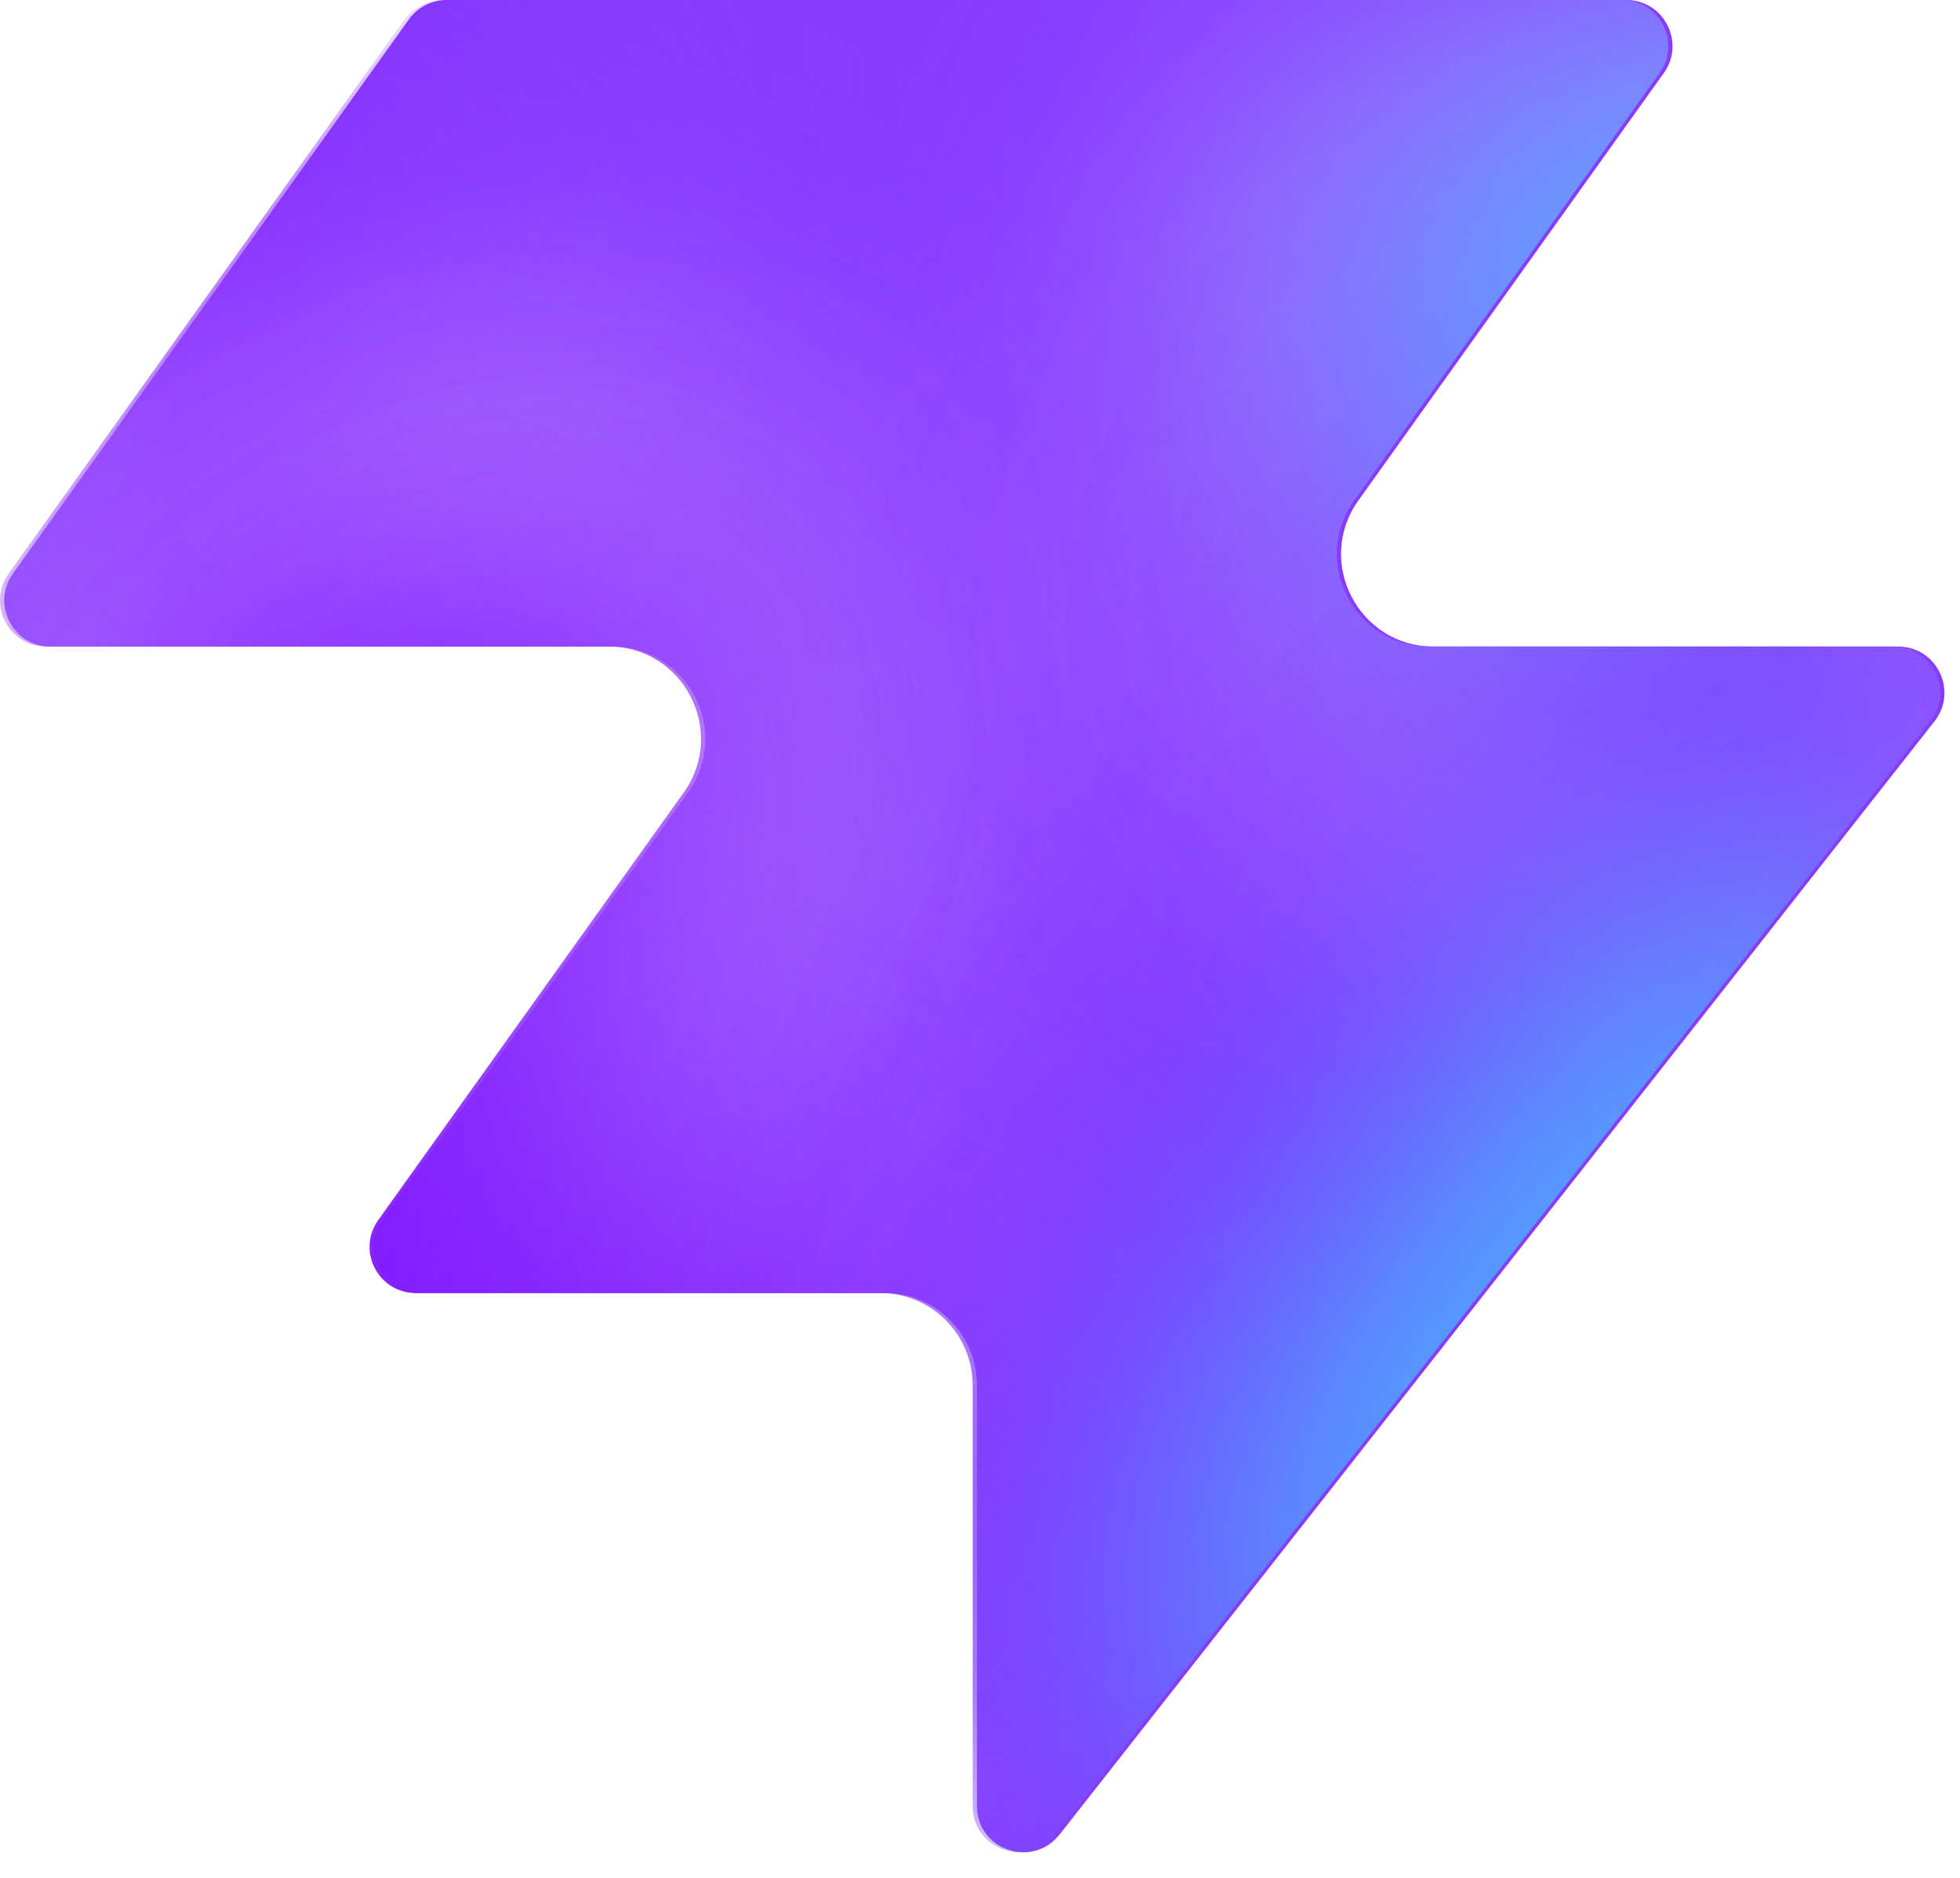
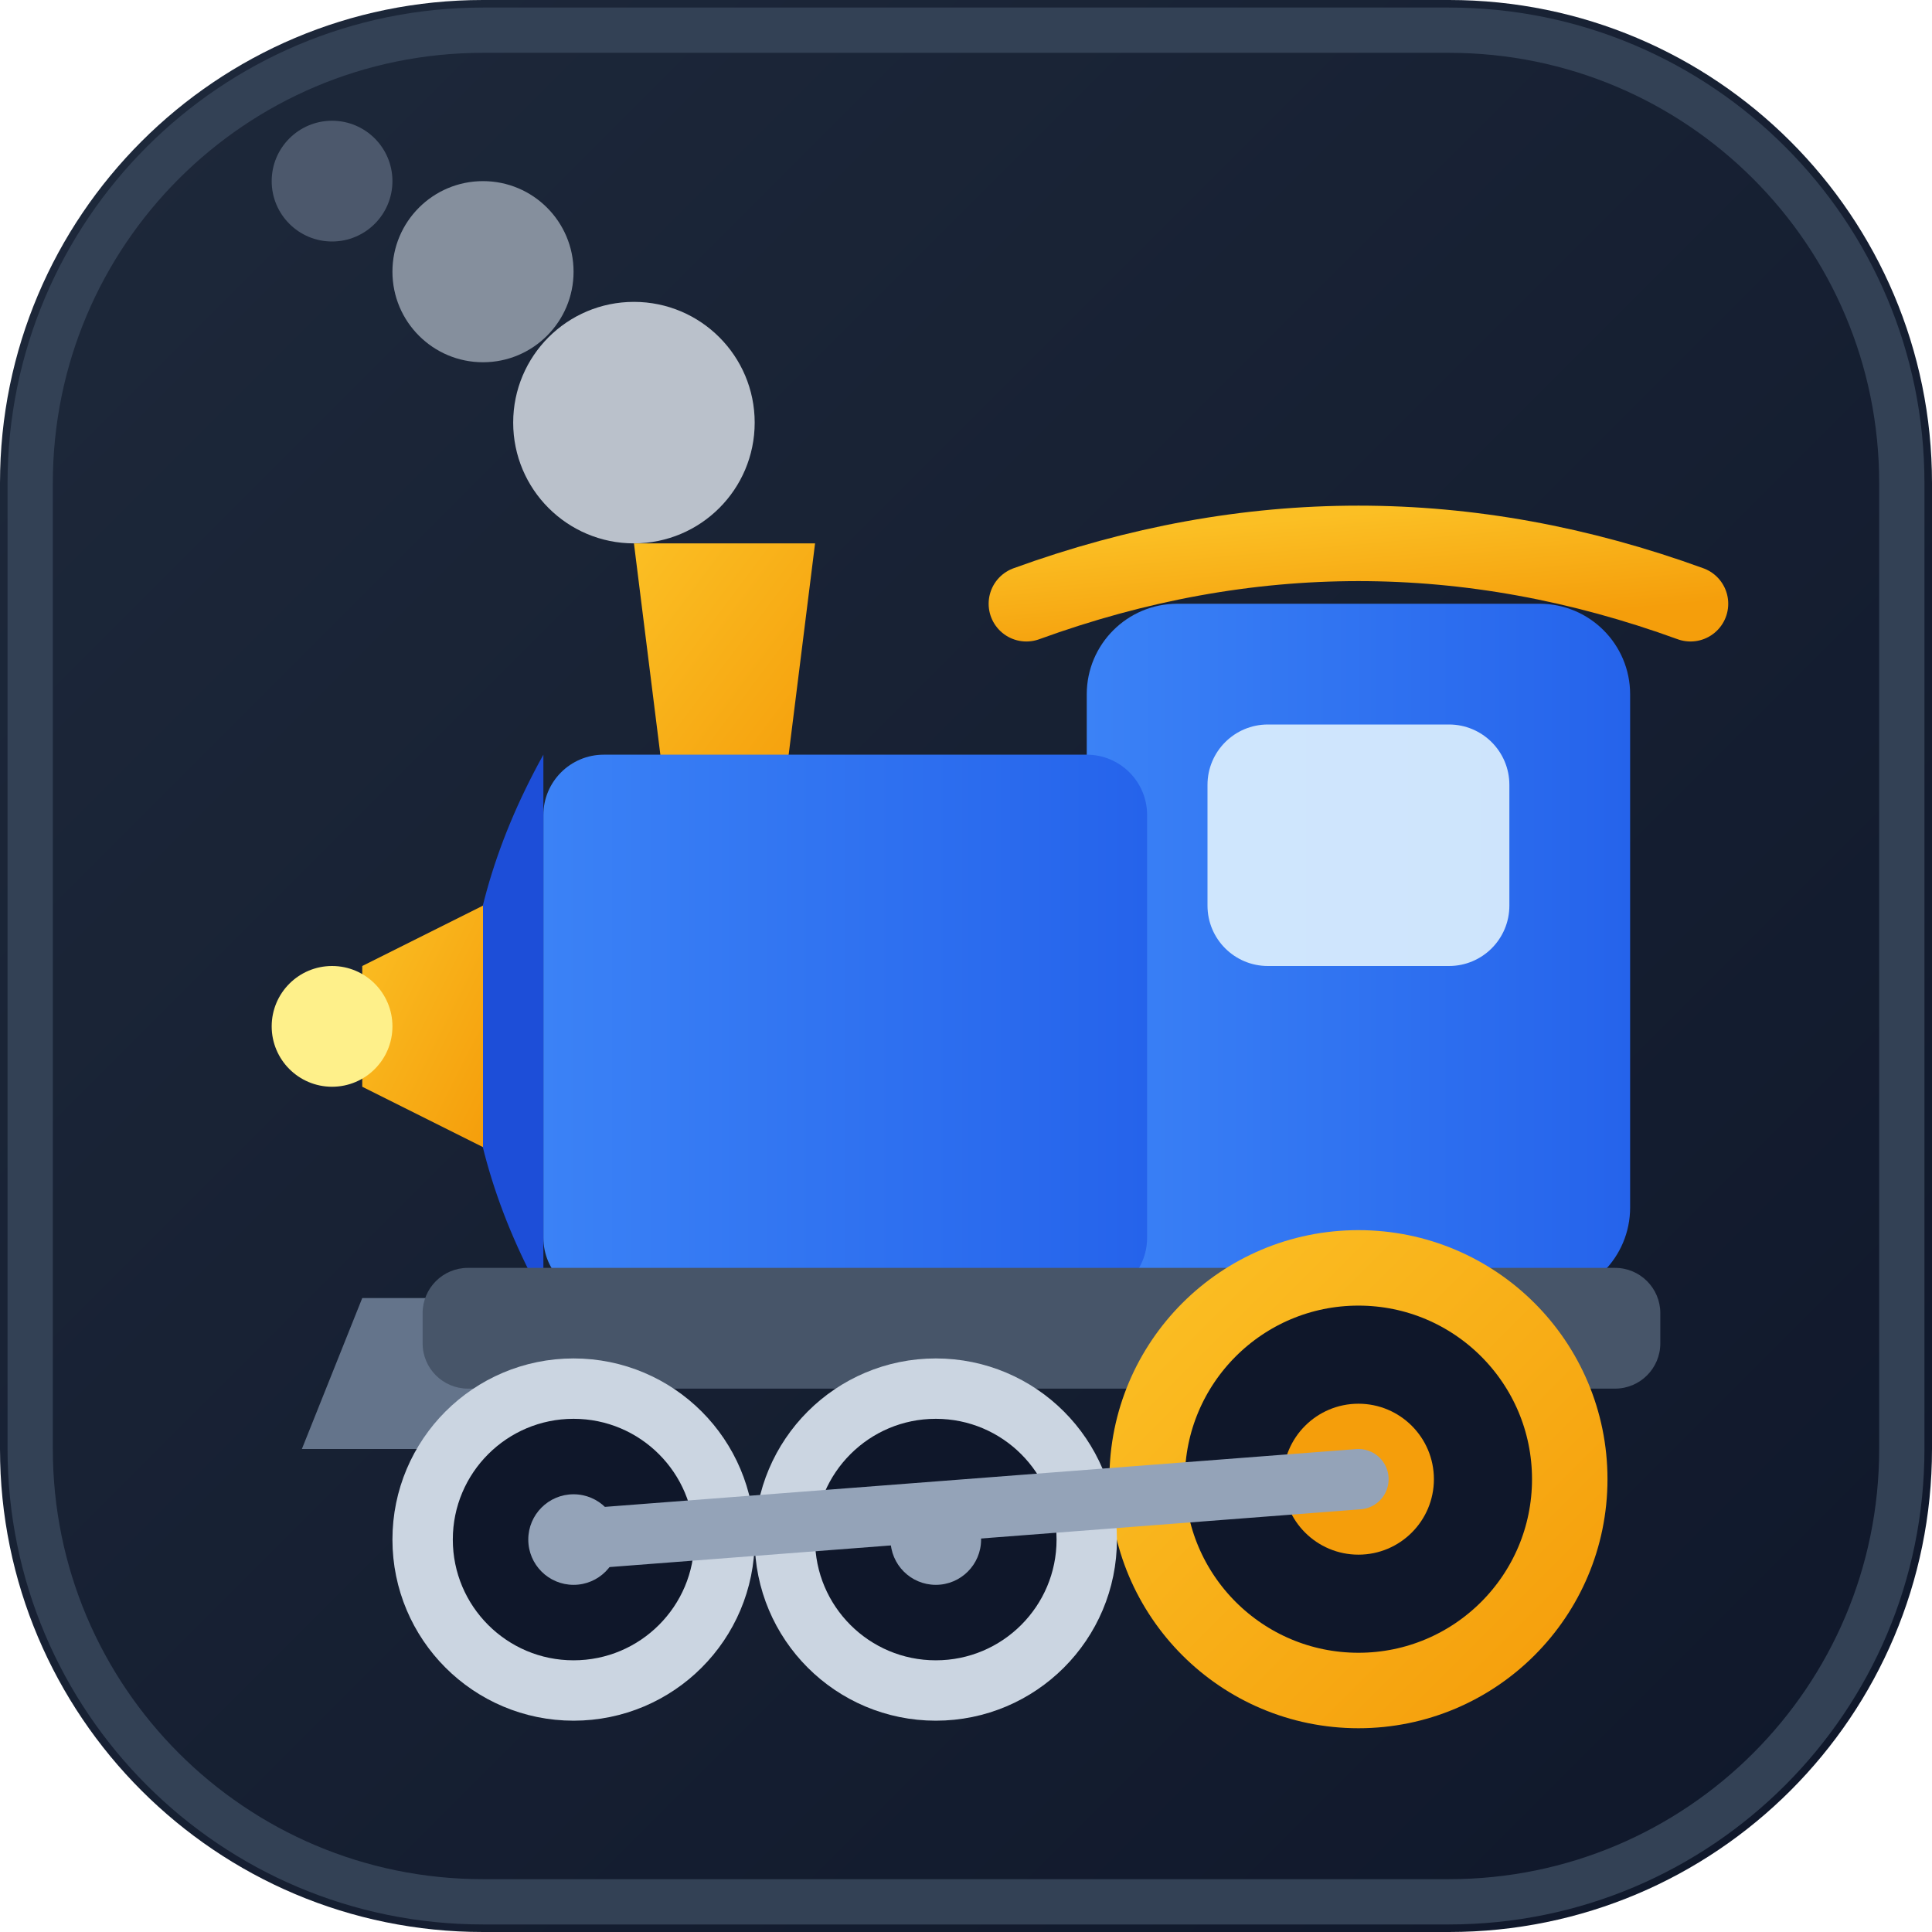
- <svg xmlns="http://www.w3.org/2000/svg" width="48" height="46" fill="none" viewBox="0 0 48 46">
-   <path fill="#863bff" d="M25.946 44.938c-.664.845-2.021.375-2.021-.698V33.937a2.26 2.26 0 0 0-2.262-2.262H10.287c-.92 0-1.456-1.04-.92-1.788l7.48-10.471c1.07-1.497 0-3.578-1.842-3.578H1.237c-.92 0-1.456-1.04-.92-1.788L10.013.474c.214-.297.556-.474.92-.474h28.894c.92 0 1.456 1.04.92 1.788l-7.48 10.471c-1.07 1.498 0 3.579 1.842 3.579h11.377c.943 0 1.473 1.088.89 1.83L25.947 44.94z" style="fill:#863bff;fill:color(display-p3 .525 .23 1);fill-opacity:1" />
-   <mask id="a" width="48" height="46" x="0" y="0" maskUnits="userSpaceOnUse" style="mask-type:alpha">
-     <path fill="#000" d="M25.842 44.938c-.664.844-2.021.375-2.021-.698V33.937a2.26 2.26 0 0 0-2.262-2.262H10.183c-.92 0-1.456-1.04-.92-1.788l7.48-10.471c1.07-1.498 0-3.579-1.842-3.579H1.133c-.92 0-1.456-1.04-.92-1.787L9.91.473c.214-.297.556-.474.92-.474h28.894c.92 0 1.456 1.04.92 1.788l-7.48 10.471c-1.07 1.498 0 3.578 1.842 3.578h11.377c.943 0 1.473 1.088.89 1.832L25.843 44.94z" style="fill:#000;fill-opacity:1" />
-   </mask>
-   <g mask="url(#a)">
-     <g filter="url(#b)">
-       <ellipse cx="5.508" cy="14.704" fill="#ede6ff" rx="5.508" ry="14.704" style="fill:#ede6ff;fill:color(display-p3 .927 .903 1);fill-opacity:1" transform="matrix(.00324 1 1 -.00324 -4.47 31.516)" />
-     </g>
-     <g filter="url(#c)">
-       <ellipse cx="10.399" cy="29.851" fill="#ede6ff" rx="10.399" ry="29.851" style="fill:#ede6ff;fill:color(display-p3 .927 .903 1);fill-opacity:1" transform="matrix(.00324 1 1 -.00324 -39.328 7.883)" />
-     </g>
-     <g filter="url(#d)">
-       <ellipse cx="5.508" cy="30.487" fill="#7e14ff" rx="5.508" ry="30.487" style="fill:#7e14ff;fill:color(display-p3 .492 .077 1);fill-opacity:1" transform="rotate(89.814 -25.913 -14.639)scale(1 -1)" />
-     </g>
-     <g filter="url(#e)">
-       <ellipse cx="5.508" cy="30.599" fill="#7e14ff" rx="5.508" ry="30.599" style="fill:#7e14ff;fill:color(display-p3 .492 .077 1);fill-opacity:1" transform="rotate(89.814 -32.644 -3.334)scale(1 -1)" />
-     </g>
-     <g filter="url(#f)">
-       <ellipse cx="5.508" cy="30.599" fill="#7e14ff" rx="5.508" ry="30.599" style="fill:#7e14ff;fill:color(display-p3 .492 .077 1);fill-opacity:1" transform="matrix(.00324 1 1 -.00324 -34.34 30.47)" />
-     </g>
-     <g filter="url(#g)">
-       <ellipse cx="14.072" cy="22.078" fill="#ede6ff" rx="14.072" ry="22.078" style="fill:#ede6ff;fill:color(display-p3 .927 .903 1);fill-opacity:1" transform="rotate(93.35 24.506 48.493)scale(-1 1)" />
-     </g>
-     <g filter="url(#h)">
-       <ellipse cx="3.47" cy="21.501" fill="#7e14ff" rx="3.47" ry="21.501" style="fill:#7e14ff;fill:color(display-p3 .492 .077 1);fill-opacity:1" transform="rotate(89.009 28.708 47.59)scale(-1 1)" />
-     </g>
-     <g filter="url(#i)">
-       <ellipse cx="3.47" cy="21.501" fill="#7e14ff" rx="3.47" ry="21.501" style="fill:#7e14ff;fill:color(display-p3 .492 .077 1);fill-opacity:1" transform="rotate(89.009 28.708 47.59)scale(-1 1)" />
-     </g>
-     <g filter="url(#j)">
-       <ellipse cx=".387" cy="8.972" fill="#7e14ff" rx="4.407" ry="29.108" style="fill:#7e14ff;fill:color(display-p3 .492 .077 1);fill-opacity:1" transform="rotate(39.51 .387 8.972)" />
-     </g>
-     <g filter="url(#k)">
-       <ellipse cx="47.523" cy="-6.092" fill="#7e14ff" rx="4.407" ry="29.108" style="fill:#7e14ff;fill:color(display-p3 .492 .077 1);fill-opacity:1" transform="rotate(37.892 47.523 -6.092)" />
-     </g>
-     <g filter="url(#l)">
-       <ellipse cx="41.412" cy="6.333" fill="#47bfff" rx="5.971" ry="9.665" style="fill:#47bfff;fill:color(display-p3 .28 .748 1);fill-opacity:1" transform="rotate(37.892 41.412 6.333)" />
-     </g>
-     <g filter="url(#m)">
-       <ellipse cx="-1.879" cy="38.332" fill="#7e14ff" rx="4.407" ry="29.108" style="fill:#7e14ff;fill:color(display-p3 .492 .077 1);fill-opacity:1" transform="rotate(37.892 -1.88 38.332)" />
-     </g>
-     <g filter="url(#n)">
-       <ellipse cx="-1.879" cy="38.332" fill="#7e14ff" rx="4.407" ry="29.108" style="fill:#7e14ff;fill:color(display-p3 .492 .077 1);fill-opacity:1" transform="rotate(37.892 -1.88 38.332)" />
-     </g>
-     <g filter="url(#o)">
-       <ellipse cx="35.651" cy="29.907" fill="#7e14ff" rx="4.407" ry="29.108" style="fill:#7e14ff;fill:color(display-p3 .492 .077 1);fill-opacity:1" transform="rotate(37.892 35.651 29.907)" />
-     </g>
-     <g filter="url(#p)">
-       <ellipse cx="38.418" cy="32.4" fill="#47bfff" rx="5.971" ry="15.297" style="fill:#47bfff;fill:color(display-p3 .28 .748 1);fill-opacity:1" transform="rotate(37.892 38.418 32.4)" />
-     </g>
-   </g>
+ <svg xmlns="http://www.w3.org/2000/svg" viewBox="0 0 64 64" width="64" height="64">
  <defs>
-     <filter id="b" width="60.045" height="41.654" x="-19.77" y="16.149" color-interpolation-filters="sRGB" filterUnits="userSpaceOnUse">
-       <feFlood flood-opacity="0" result="BackgroundImageFix" />
-       <feBlend in="SourceGraphic" in2="BackgroundImageFix" result="shape" />
-       <feGaussianBlur result="effect1_foregroundBlur_2002_17158" stdDeviation="7.659" />
-     </filter>
-     <filter id="c" width="90.34" height="51.437" x="-54.613" y="-7.533" color-interpolation-filters="sRGB" filterUnits="userSpaceOnUse">
-       <feFlood flood-opacity="0" result="BackgroundImageFix" />
-       <feBlend in="SourceGraphic" in2="BackgroundImageFix" result="shape" />
-       <feGaussianBlur result="effect1_foregroundBlur_2002_17158" stdDeviation="7.659" />
-     </filter>
-     <filter id="d" width="79.355" height="29.4" x="-49.64" y="2.03" color-interpolation-filters="sRGB" filterUnits="userSpaceOnUse">
-       <feFlood flood-opacity="0" result="BackgroundImageFix" />
-       <feBlend in="SourceGraphic" in2="BackgroundImageFix" result="shape" />
-       <feGaussianBlur result="effect1_foregroundBlur_2002_17158" stdDeviation="4.596" />
-     </filter>
-     <filter id="e" width="79.579" height="29.4" x="-45.045" y="20.029" color-interpolation-filters="sRGB" filterUnits="userSpaceOnUse">
-       <feFlood flood-opacity="0" result="BackgroundImageFix" />
-       <feBlend in="SourceGraphic" in2="BackgroundImageFix" result="shape" />
-       <feGaussianBlur result="effect1_foregroundBlur_2002_17158" stdDeviation="4.596" />
-     </filter>
-     <filter id="f" width="79.579" height="29.4" x="-43.513" y="21.178" color-interpolation-filters="sRGB" filterUnits="userSpaceOnUse">
-       <feFlood flood-opacity="0" result="BackgroundImageFix" />
-       <feBlend in="SourceGraphic" in2="BackgroundImageFix" result="shape" />
-       <feGaussianBlur result="effect1_foregroundBlur_2002_17158" stdDeviation="4.596" />
-     </filter>
-     <filter id="g" width="74.749" height="58.852" x="15.756" y="-17.901" color-interpolation-filters="sRGB" filterUnits="userSpaceOnUse">
-       <feFlood flood-opacity="0" result="BackgroundImageFix" />
-       <feBlend in="SourceGraphic" in2="BackgroundImageFix" result="shape" />
-       <feGaussianBlur result="effect1_foregroundBlur_2002_17158" stdDeviation="7.659" />
-     </filter>
-     <filter id="h" width="61.377" height="25.362" x="23.548" y="2.284" color-interpolation-filters="sRGB" filterUnits="userSpaceOnUse">
-       <feFlood flood-opacity="0" result="BackgroundImageFix" />
-       <feBlend in="SourceGraphic" in2="BackgroundImageFix" result="shape" />
-       <feGaussianBlur result="effect1_foregroundBlur_2002_17158" stdDeviation="4.596" />
-     </filter>
-     <filter id="i" width="61.377" height="25.362" x="23.548" y="2.284" color-interpolation-filters="sRGB" filterUnits="userSpaceOnUse">
-       <feFlood flood-opacity="0" result="BackgroundImageFix" />
-       <feBlend in="SourceGraphic" in2="BackgroundImageFix" result="shape" />
-       <feGaussianBlur result="effect1_foregroundBlur_2002_17158" stdDeviation="4.596" />
-     </filter>
-     <filter id="j" width="56.045" height="63.649" x="-27.636" y="-22.853" color-interpolation-filters="sRGB" filterUnits="userSpaceOnUse">
-       <feFlood flood-opacity="0" result="BackgroundImageFix" />
-       <feBlend in="SourceGraphic" in2="BackgroundImageFix" result="shape" />
-       <feGaussianBlur result="effect1_foregroundBlur_2002_17158" stdDeviation="4.596" />
-     </filter>
-     <filter id="k" width="54.814" height="64.646" x="20.116" y="-38.415" color-interpolation-filters="sRGB" filterUnits="userSpaceOnUse">
-       <feFlood flood-opacity="0" result="BackgroundImageFix" />
-       <feBlend in="SourceGraphic" in2="BackgroundImageFix" result="shape" />
-       <feGaussianBlur result="effect1_foregroundBlur_2002_17158" stdDeviation="4.596" />
-     </filter>
-     <filter id="l" width="33.541" height="35.313" x="24.641" y="-11.323" color-interpolation-filters="sRGB" filterUnits="userSpaceOnUse">
-       <feFlood flood-opacity="0" result="BackgroundImageFix" />
-       <feBlend in="SourceGraphic" in2="BackgroundImageFix" result="shape" />
-       <feGaussianBlur result="effect1_foregroundBlur_2002_17158" stdDeviation="4.596" />
-     </filter>
-     <filter id="m" width="54.814" height="64.646" x="-29.286" y="6.009" color-interpolation-filters="sRGB" filterUnits="userSpaceOnUse">
-       <feFlood flood-opacity="0" result="BackgroundImageFix" />
-       <feBlend in="SourceGraphic" in2="BackgroundImageFix" result="shape" />
-       <feGaussianBlur result="effect1_foregroundBlur_2002_17158" stdDeviation="4.596" />
-     </filter>
-     <filter id="n" width="54.814" height="64.646" x="-29.286" y="6.009" color-interpolation-filters="sRGB" filterUnits="userSpaceOnUse">
-       <feFlood flood-opacity="0" result="BackgroundImageFix" />
-       <feBlend in="SourceGraphic" in2="BackgroundImageFix" result="shape" />
-       <feGaussianBlur result="effect1_foregroundBlur_2002_17158" stdDeviation="4.596" />
-     </filter>
-     <filter id="o" width="54.814" height="64.646" x="8.244" y="-2.416" color-interpolation-filters="sRGB" filterUnits="userSpaceOnUse">
-       <feFlood flood-opacity="0" result="BackgroundImageFix" />
-       <feBlend in="SourceGraphic" in2="BackgroundImageFix" result="shape" />
-       <feGaussianBlur result="effect1_foregroundBlur_2002_17158" stdDeviation="4.596" />
-     </filter>
-     <filter id="p" width="39.409" height="43.623" x="18.713" y="10.588" color-interpolation-filters="sRGB" filterUnits="userSpaceOnUse">
-       <feFlood flood-opacity="0" result="BackgroundImageFix" />
-       <feBlend in="SourceGraphic" in2="BackgroundImageFix" result="shape" />
-       <feGaussianBlur result="effect1_foregroundBlur_2002_17158" stdDeviation="4.596" />
-     </filter>
+     <linearGradient id="bgGrad" x1="0%" y1="0%" x2="100%" y2="100%">
+       <stop offset="0%" stop-color="#1e293b" />
+       <stop offset="100%" stop-color="#0f172a" />
+     </linearGradient>
+     <linearGradient id="trainGrad" x1="0%" y1="0%" x2="100%" y2="0%">
+       <stop offset="0%" stop-color="#3b82f6" />
+       <stop offset="100%" stop-color="#2563eb" />
+     </linearGradient>
+     <linearGradient id="goldGrad" x1="0%" y1="0%" x2="100%" y2="100%">
+       <stop offset="0%" stop-color="#fbbf24" />
+       <stop offset="100%" stop-color="#f59e0b" />
+     </linearGradient>
  </defs>
+   <rect width="64" height="64" rx="16" fill="url(#bgGrad)" />
+   <rect x="1" y="1" width="62" height="62" rx="15" fill="none" stroke="#334155" stroke-width="1.5" />
+   <circle cx="21" cy="14" r="4" fill="#e2e8f0" opacity="0.8" />
+   <circle cx="16" cy="9" r="3" fill="#cbd5e1" opacity="0.6" />
+   <circle cx="11" cy="6" r="2" fill="#94a3b8" opacity="0.4" />
+   <path d="M21 18 L27 18 L26 26 L22 26 Z" fill="url(#goldGrad)" />
+   <rect x="36" y="20" width="18" height="23" rx="3" fill="url(#trainGrad)" />
+   <path d="M34 20 Q45 16 56 20" stroke="url(#goldGrad)" stroke-width="2.5" fill="none" stroke-linecap="round" />
+   <rect x="40" y="24" width="10" height="8" rx="2" fill="#e0f2fe" opacity="0.9" />
+   <rect x="18" y="25" width="20" height="18" rx="2" fill="url(#trainGrad)" />
+   <path d="M18 25 Q13 34 18 43" fill="#1d4ed8" />
+   <path d="M12 32 L16 30 L16 38 L12 36 Z" fill="url(#goldGrad)" />
+   <circle cx="11" cy="34" r="2" fill="#fef08a" />
+   <polygon points="12,43 18,43 15,48 10,48" fill="#64748b" />
+   <rect x="14" y="42" width="41" height="4" rx="1.5" fill="#475569" />
+   <circle cx="45" cy="49" r="7" fill="#0f172a" stroke="url(#goldGrad)" stroke-width="2.5" />
+   <circle cx="45" cy="49" r="2.5" fill="#f59e0b" />
+   <circle cx="31" cy="51" r="5" fill="#0f172a" stroke="#cbd5e1" stroke-width="2" />
+   <circle cx="31" cy="51" r="1.5" fill="#94a3b8" />
+   <circle cx="19" cy="51" r="5" fill="#0f172a" stroke="#cbd5e1" stroke-width="2" />
+   <circle cx="19" cy="51" r="1.5" fill="#94a3b8" />
+   <line x1="19" y1="51" x2="45" y2="49" stroke="#94a3b8" stroke-width="2" stroke-linecap="round" />
</svg>
